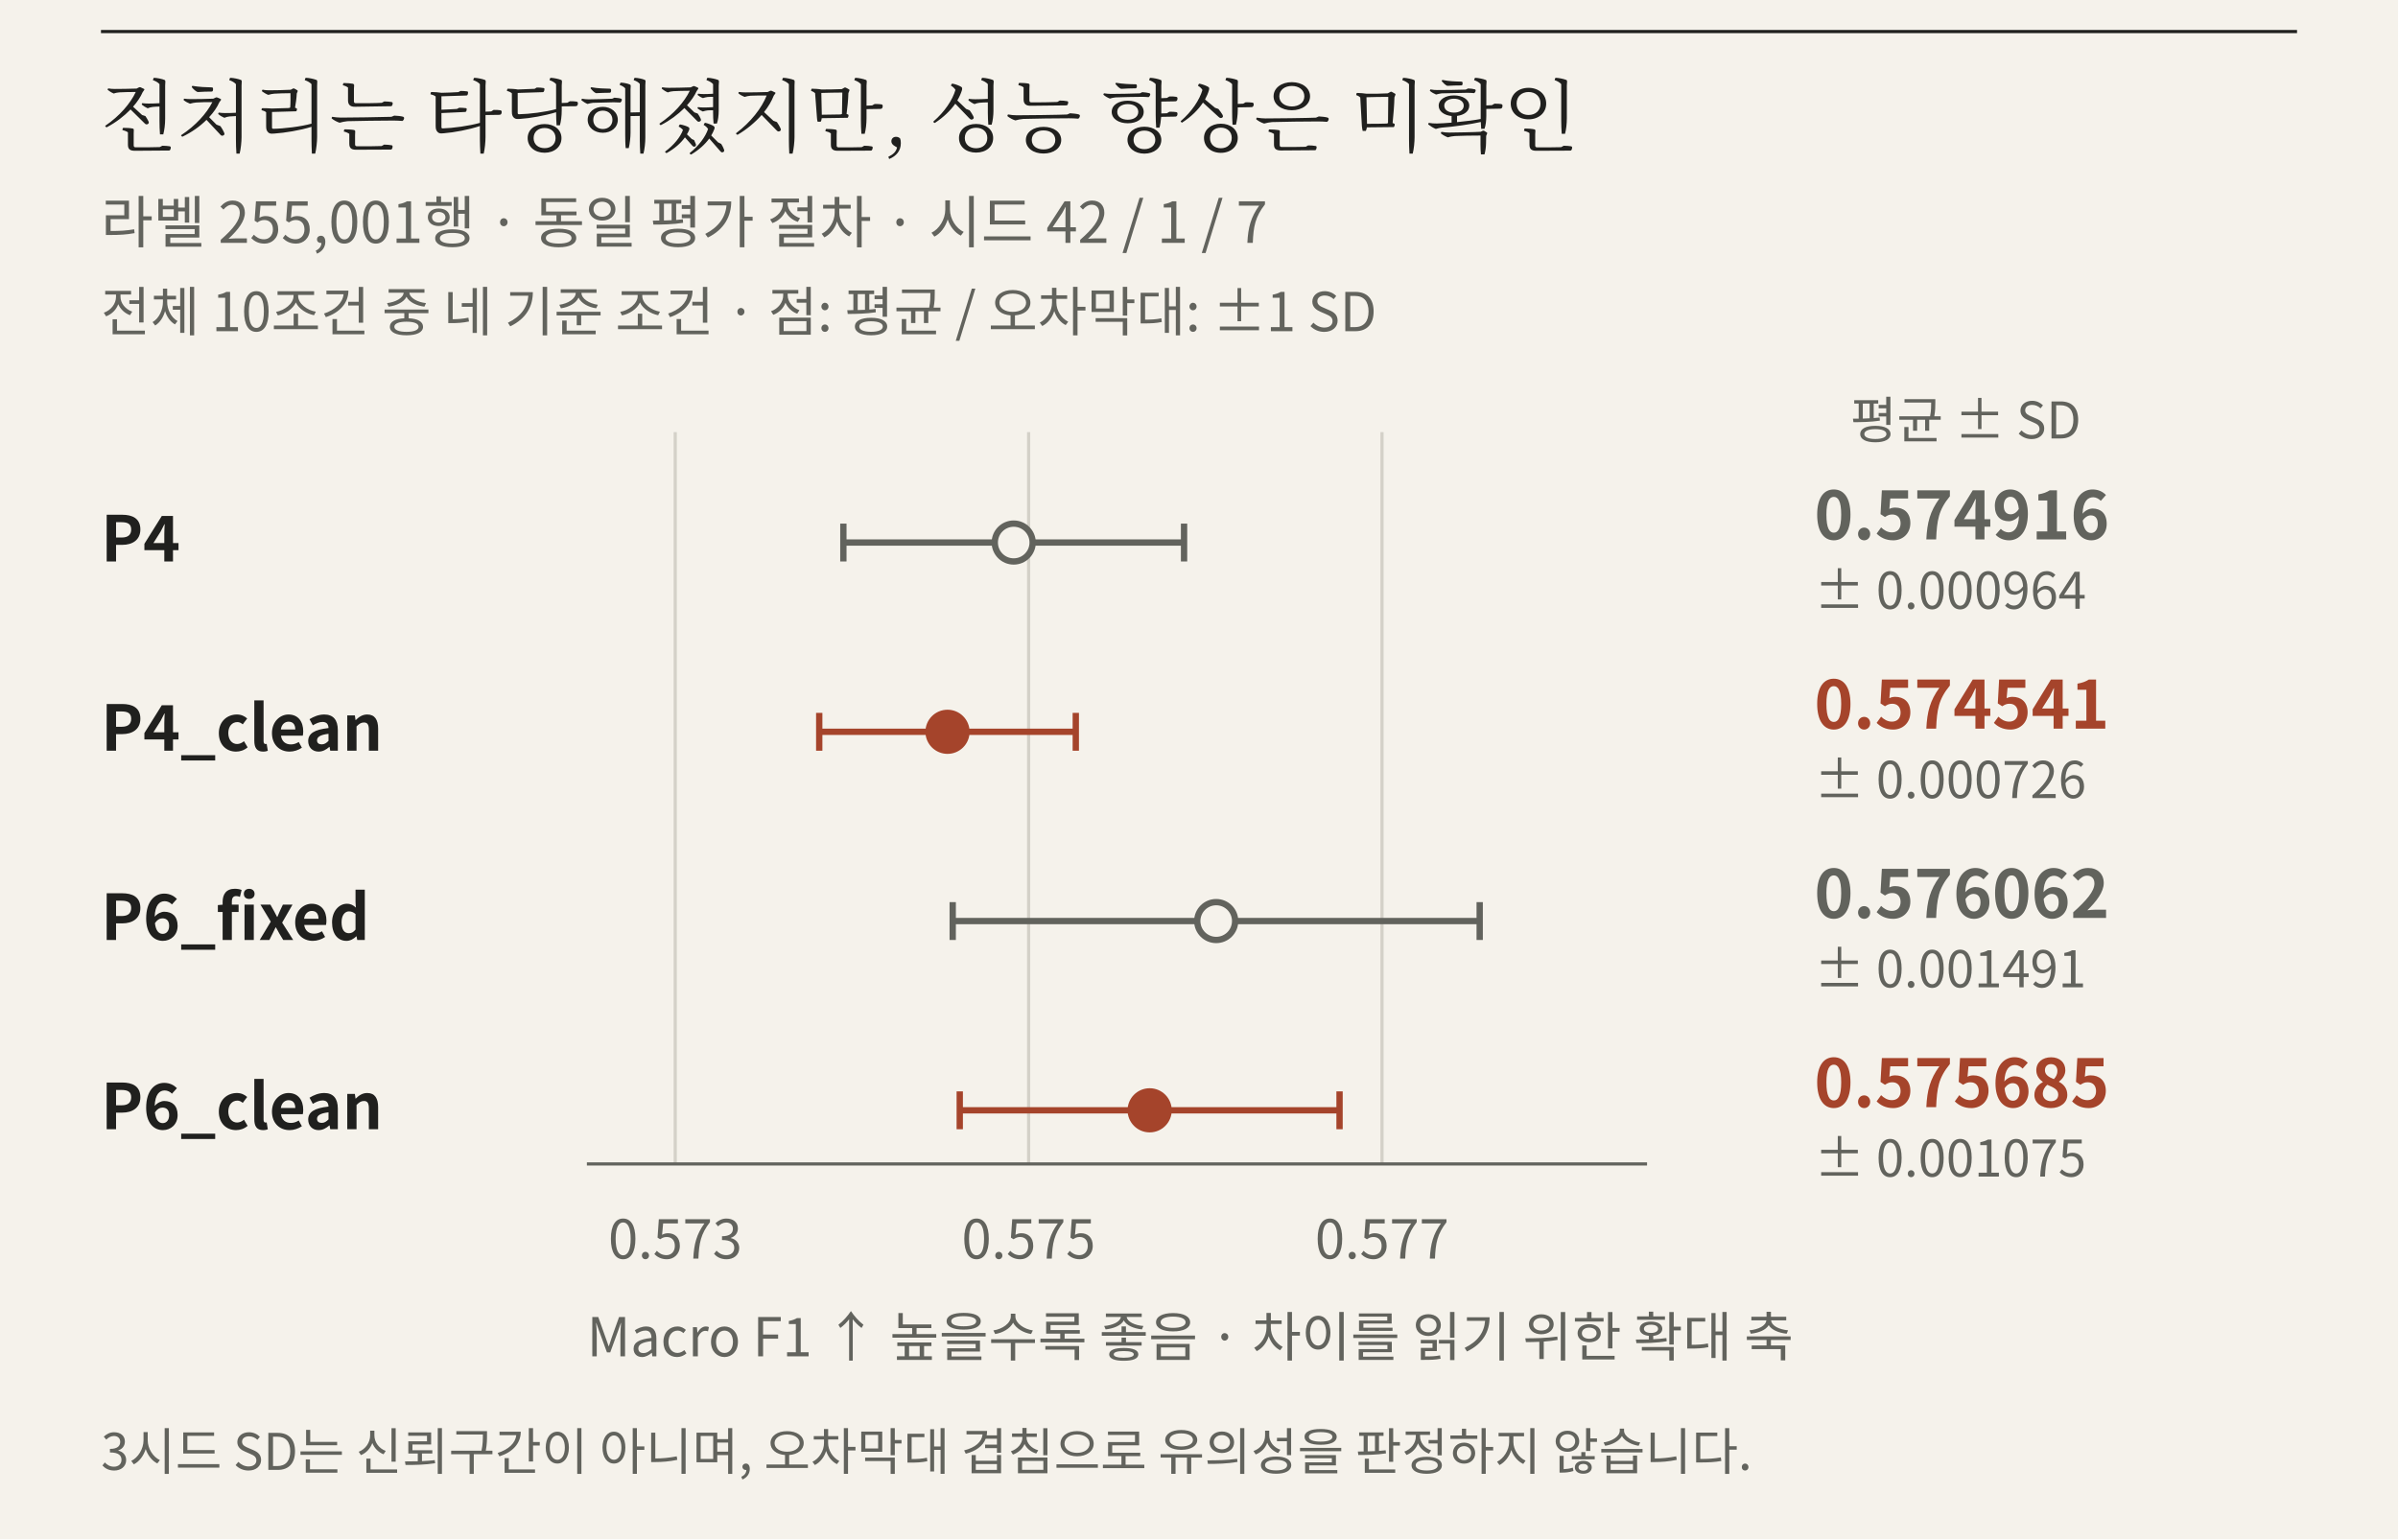
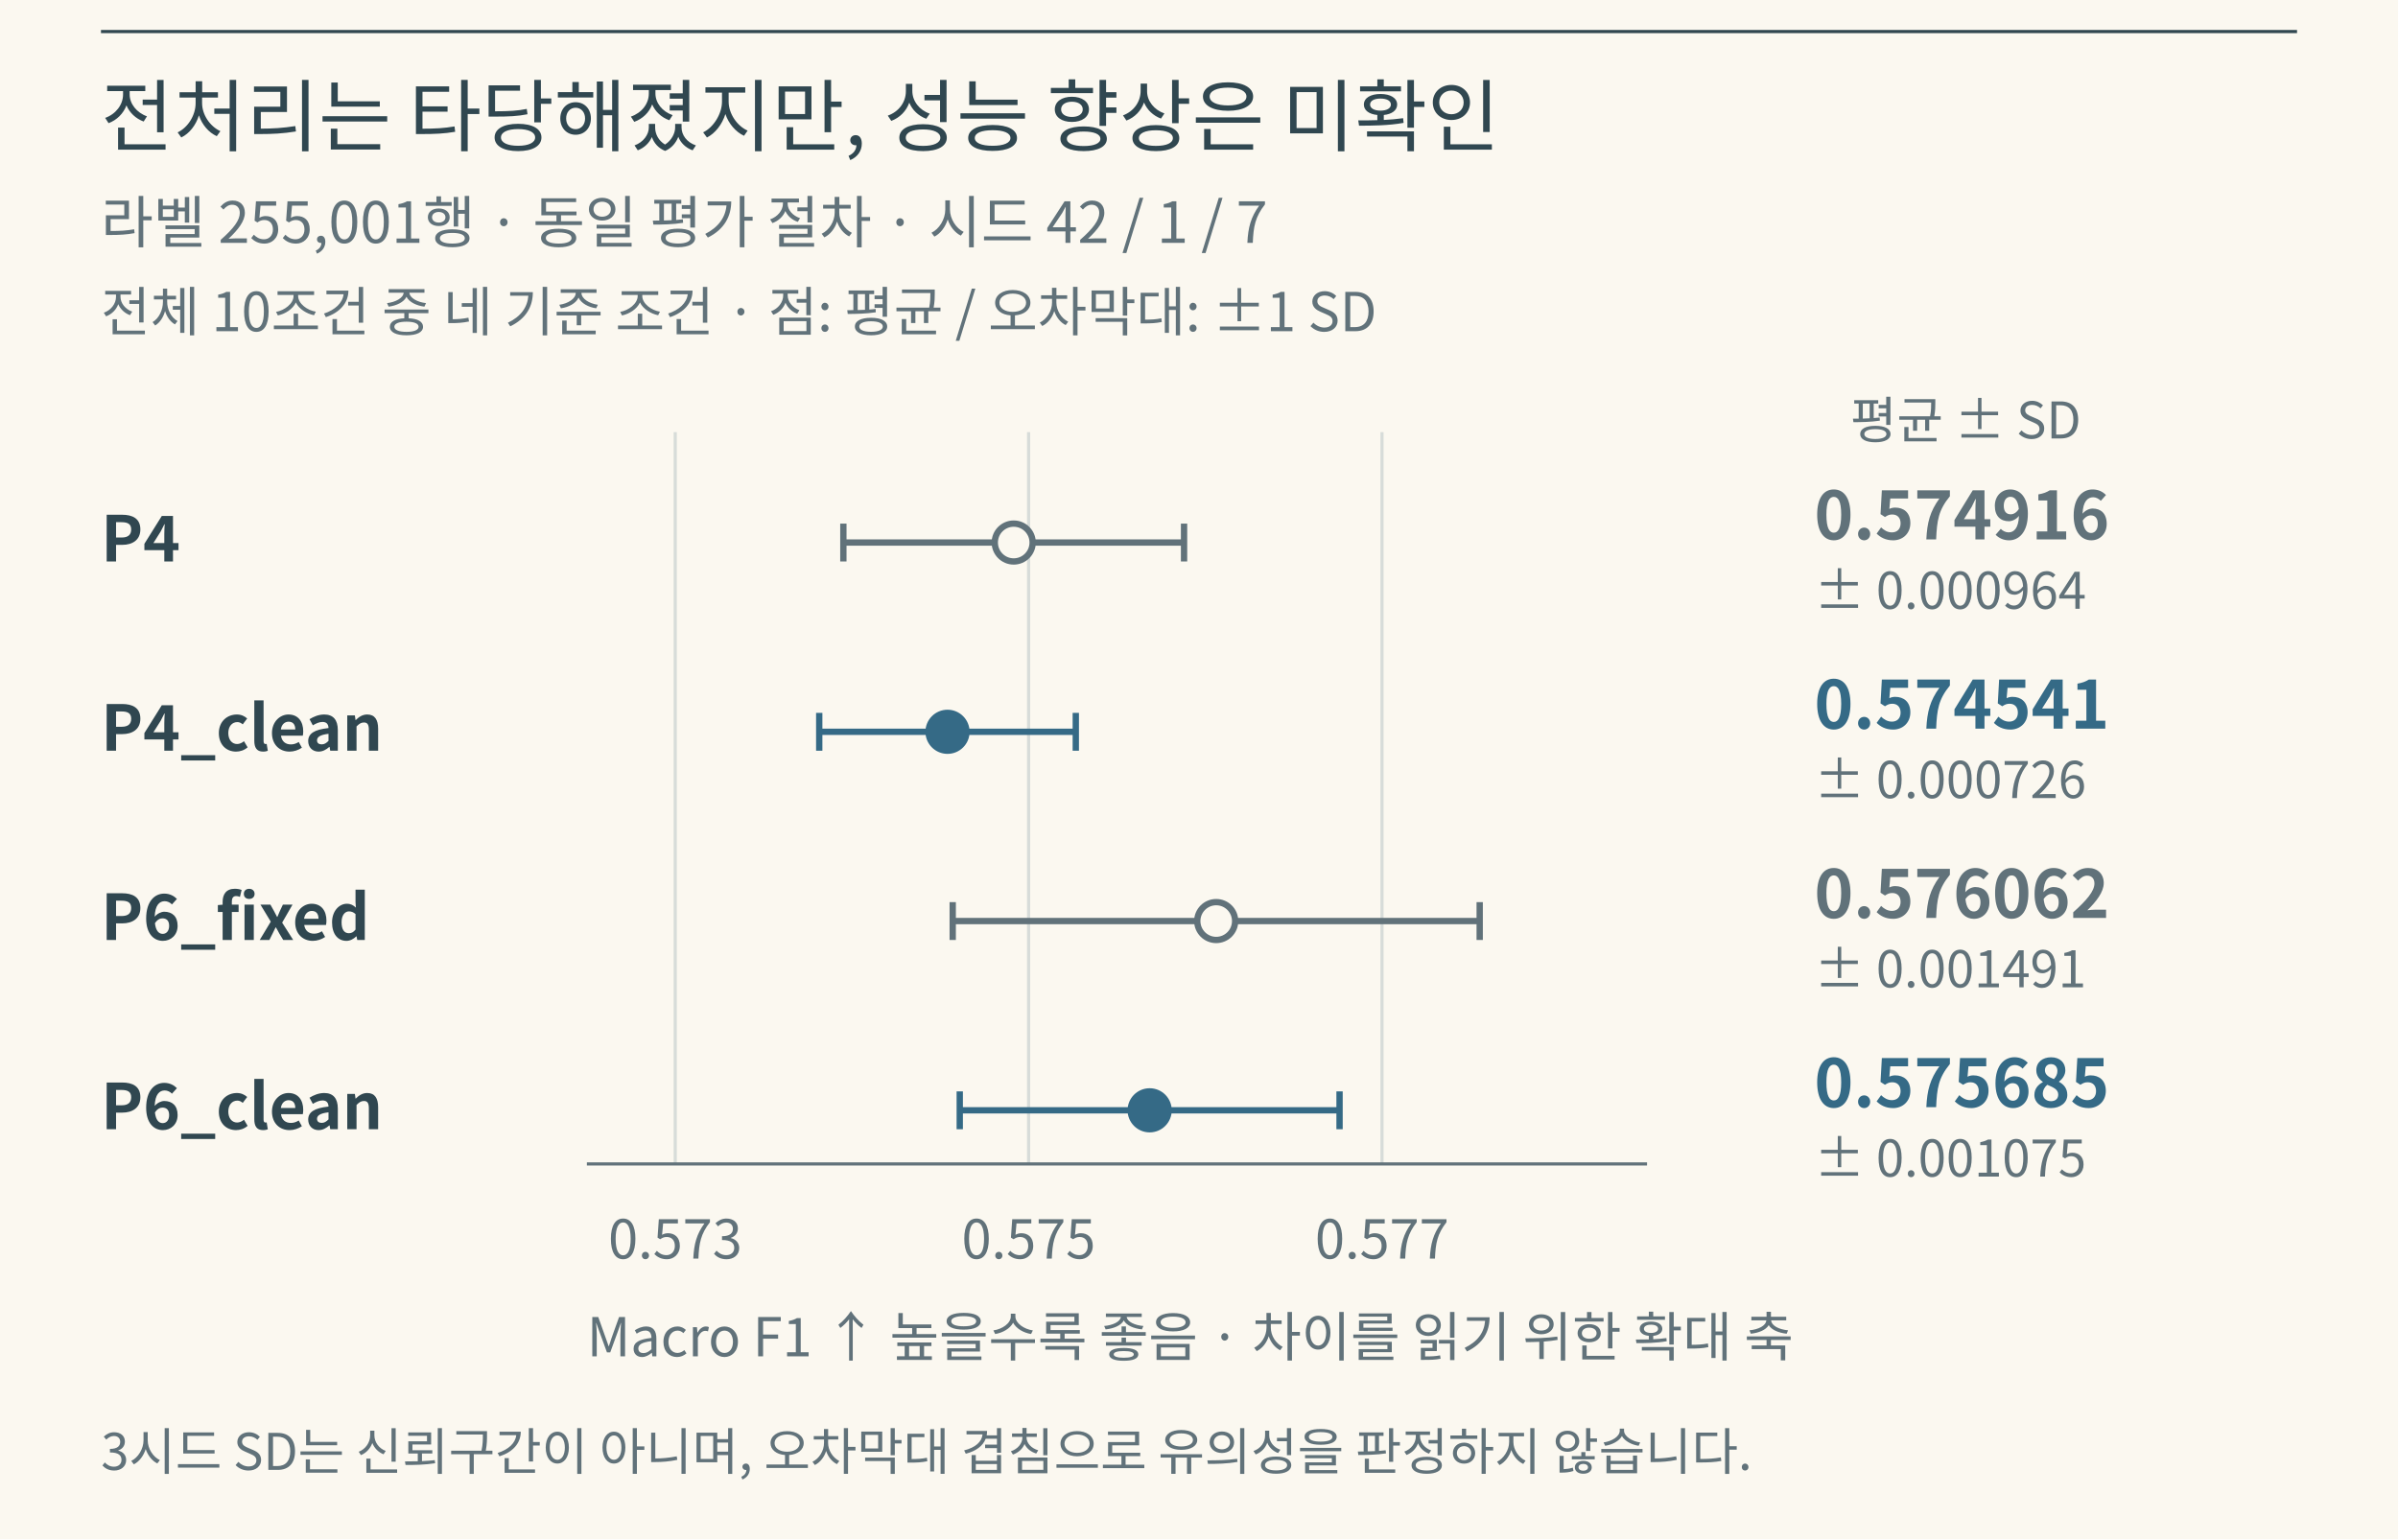
<svg xmlns="http://www.w3.org/2000/svg" width="1600" height="1027.368" viewBox="0 0 760 488" role="img" aria-labelledby="title desc">
  <style>text{font-family:"Noto Sans CJK KR","Malgun Gothic","Apple SD Gothic Neo",sans-serif;font-variant-numeric:tabular-nums}</style>
-   <rect width="760" height="488" fill="#F5F2EB" />
-   <line x1="32" y1="10" x2="728" y2="10" stroke="#20201E" stroke-width="1" />
-   <text x="32.000" y="46.000" font-size="25" fill="#20201E" font-weight="500" text-anchor="start" style="font-family:Noto Serif CJK KR, Nanum Myeongjo, Batang, serif">전처리는 타당해졌지만, 성능 향상은 미확인</text>
-   <text x="32.000" y="77.000" font-size="18" fill="#62635D" font-weight="400" text-anchor="start">라벨 255,001행 · 동일 평가 절차 · 시드 42 / 1 / 7</text>
-   <text x="32.000" y="105.000" font-size="17" fill="#62635D" font-weight="400" text-anchor="start">전체 10조건 중 네 기준 조건 · 점: 평균 / 오차막대: ±1 SD</text>
-   <line x1="214.000" y1="137.000" x2="214.000" y2="369.000" stroke="#D4D1C8" stroke-width="1" />
-   <text x="214.000" y="399.000" font-size="17" fill="#62635D" font-weight="400" text-anchor="middle">0.573</text>
-   <line x1="326.000" y1="137.000" x2="326.000" y2="369.000" stroke="#D4D1C8" stroke-width="1" />
-   <text x="326.000" y="399.000" font-size="17" fill="#62635D" font-weight="400" text-anchor="middle">0.575</text>
-   <line x1="438.000" y1="137.000" x2="438.000" y2="369.000" stroke="#D4D1C8" stroke-width="1" />
-   <text x="438.000" y="399.000" font-size="17" fill="#62635D" font-weight="400" text-anchor="middle">0.577</text>
-   <text x="623.000" y="139.000" font-size="16" fill="#62635D" font-weight="400" text-anchor="middle">평균 ± SD</text>
-   <text x="32.000" y="178.000" font-size="20" fill="#20201E" font-weight="600" text-anchor="start">P4</text>
-   <line x1="267.288" y1="172.000" x2="375.266" y2="172.000" stroke="#62635D" stroke-width="2" />
-   <line x1="267.288" y1="166.000" x2="267.288" y2="178.000" stroke="#62635D" stroke-width="2" />
-   <line x1="375.266" y1="166.000" x2="375.266" y2="178.000" stroke="#62635D" stroke-width="2" />
-   <circle cx="321.277" cy="172.000" r="6" fill="#F5F2EB" stroke="#62635D" stroke-width="2" />
-   <text x="575.000" y="171.000" font-size="21" fill="#62635D" font-weight="600" text-anchor="start">0.574916</text>
-   <text x="575.000" y="193.000" font-size="16" fill="#62635D" font-weight="400" text-anchor="start">± 0.000964</text>
-   <text x="32.000" y="238.000" font-size="20" fill="#20201E" font-weight="600" text-anchor="start">P4_clean</text>
-   <line x1="259.641" y1="232.000" x2="340.951" y2="232.000" stroke="#A5442B" stroke-width="2" />
-   <line x1="259.641" y1="226.000" x2="259.641" y2="238.000" stroke="#A5442B" stroke-width="2" />
-   <line x1="340.951" y1="226.000" x2="340.951" y2="238.000" stroke="#A5442B" stroke-width="2" />
-   <circle cx="300.296" cy="232.000" r="6" fill="#A5442B" stroke="#A5442B" stroke-width="2" />
-   <text x="575.000" y="231.000" font-size="21" fill="#A5442B" font-weight="600" text-anchor="start">0.574541</text>
-   <text x="575.000" y="253.000" font-size="16" fill="#62635D" font-weight="400" text-anchor="start">± 0.000726</text>
-   <text x="32.000" y="298.000" font-size="20" fill="#20201E" font-weight="600" text-anchor="start">P6_fixed</text>
-   <line x1="301.946" y1="292.000" x2="468.960" y2="292.000" stroke="#62635D" stroke-width="2" />
-   <line x1="301.946" y1="286.000" x2="301.946" y2="298.000" stroke="#62635D" stroke-width="2" />
-   <line x1="468.960" y1="286.000" x2="468.960" y2="298.000" stroke="#62635D" stroke-width="2" />
-   <circle cx="385.453" cy="292.000" r="6" fill="#F5F2EB" stroke="#62635D" stroke-width="2" />
-   <text x="575.000" y="291.000" font-size="21" fill="#62635D" font-weight="600" text-anchor="start">0.576062</text>
-   <text x="575.000" y="313.000" font-size="16" fill="#62635D" font-weight="400" text-anchor="start">± 0.001491</text>
-   <text x="32.000" y="358.000" font-size="20" fill="#20201E" font-weight="600" text-anchor="start">P6_clean</text>
-   <line x1="304.174" y1="352.000" x2="424.546" y2="352.000" stroke="#A5442B" stroke-width="2" />
-   <line x1="304.174" y1="346.000" x2="304.174" y2="358.000" stroke="#A5442B" stroke-width="2" />
-   <line x1="424.546" y1="346.000" x2="424.546" y2="358.000" stroke="#A5442B" stroke-width="2" />
-   <circle cx="364.360" cy="352.000" r="6" fill="#A5442B" stroke="#A5442B" stroke-width="2" />
-   <text x="575.000" y="351.000" font-size="21" fill="#A5442B" font-weight="600" text-anchor="start">0.575685</text>
-   <text x="575.000" y="373.000" font-size="16" fill="#62635D" font-weight="400" text-anchor="start">± 0.001075</text>
-   <line x1="186.000" y1="369.000" x2="522.000" y2="369.000" stroke="#62635D" stroke-width="1" />
-   <text x="186.000" y="430.000" font-size="17" fill="#62635D" font-weight="400" text-anchor="start">Macro F1 ↑ 높을수록 좋음 · 차이를 읽기 위한 확대 축</text>
-   <text x="32.000" y="466.000" font-size="16" fill="#62635D" font-weight="400" text-anchor="start">3시드 SD는 신뢰구간이 아니며, 오차막대 겹침으로 유의성을 판정하지 않습니다.</text>
+   <rect width="760" height="488" fill="#FBF8F0" />
+   <line x1="32" y1="10" x2="728" y2="10" stroke="#304750" stroke-width="1" />
+   <text x="32.000" y="46.000" font-size="25" fill="#304750" font-weight="500" text-anchor="start" style="font-family:Noto Sans CJK KR, Malgun Gothic, Apple SD Gothic Neo, sans-serif">전처리는 타당해졌지만, 성능 향상은 미확인</text>
+   <text x="32.000" y="77.000" font-size="18" fill="#61727A" font-weight="400" text-anchor="start">라벨 255,001행 · 동일 평가 절차 · 시드 42 / 1 / 7</text>
+   <text x="32.000" y="105.000" font-size="17" fill="#61727A" font-weight="400" text-anchor="start">전체 10조건 중 네 기준 조건 · 점: 평균 / 오차막대: ±1 SD</text>
+   <line x1="214.000" y1="137.000" x2="214.000" y2="369.000" stroke="#D7DCD9" stroke-width="1" />
+   <text x="214.000" y="399.000" font-size="17" fill="#61727A" font-weight="400" text-anchor="middle">0.573</text>
+   <line x1="326.000" y1="137.000" x2="326.000" y2="369.000" stroke="#D7DCD9" stroke-width="1" />
+   <text x="326.000" y="399.000" font-size="17" fill="#61727A" font-weight="400" text-anchor="middle">0.575</text>
+   <line x1="438.000" y1="137.000" x2="438.000" y2="369.000" stroke="#D7DCD9" stroke-width="1" />
+   <text x="438.000" y="399.000" font-size="17" fill="#61727A" font-weight="400" text-anchor="middle">0.577</text>
+   <text x="623.000" y="139.000" font-size="16" fill="#61727A" font-weight="400" text-anchor="middle">평균 ± SD</text>
+   <text x="32.000" y="178.000" font-size="20" fill="#304750" font-weight="600" text-anchor="start">P4</text>
+   <line x1="267.288" y1="172.000" x2="375.266" y2="172.000" stroke="#61727A" stroke-width="2" />
+   <line x1="267.288" y1="166.000" x2="267.288" y2="178.000" stroke="#61727A" stroke-width="2" />
+   <line x1="375.266" y1="166.000" x2="375.266" y2="178.000" stroke="#61727A" stroke-width="2" />
+   <circle cx="321.277" cy="172.000" r="6" fill="#FBF8F0" stroke="#61727A" stroke-width="2" />
+   <text x="575.000" y="171.000" font-size="21" fill="#61727A" font-weight="600" text-anchor="start">0.574916</text>
+   <text x="575.000" y="193.000" font-size="16" fill="#61727A" font-weight="400" text-anchor="start">± 0.000964</text>
+   <text x="32.000" y="238.000" font-size="20" fill="#304750" font-weight="600" text-anchor="start">P4_clean</text>
+   <line x1="259.641" y1="232.000" x2="340.951" y2="232.000" stroke="#356A86" stroke-width="2" />
+   <line x1="259.641" y1="226.000" x2="259.641" y2="238.000" stroke="#356A86" stroke-width="2" />
+   <line x1="340.951" y1="226.000" x2="340.951" y2="238.000" stroke="#356A86" stroke-width="2" />
+   <circle cx="300.296" cy="232.000" r="6" fill="#356A86" stroke="#356A86" stroke-width="2" />
+   <text x="575.000" y="231.000" font-size="21" fill="#356A86" font-weight="600" text-anchor="start">0.574541</text>
+   <text x="575.000" y="253.000" font-size="16" fill="#61727A" font-weight="400" text-anchor="start">± 0.000726</text>
+   <text x="32.000" y="298.000" font-size="20" fill="#304750" font-weight="600" text-anchor="start">P6_fixed</text>
+   <line x1="301.946" y1="292.000" x2="468.960" y2="292.000" stroke="#61727A" stroke-width="2" />
+   <line x1="301.946" y1="286.000" x2="301.946" y2="298.000" stroke="#61727A" stroke-width="2" />
+   <line x1="468.960" y1="286.000" x2="468.960" y2="298.000" stroke="#61727A" stroke-width="2" />
+   <circle cx="385.453" cy="292.000" r="6" fill="#FBF8F0" stroke="#61727A" stroke-width="2" />
+   <text x="575.000" y="291.000" font-size="21" fill="#61727A" font-weight="600" text-anchor="start">0.576062</text>
+   <text x="575.000" y="313.000" font-size="16" fill="#61727A" font-weight="400" text-anchor="start">± 0.001491</text>
+   <text x="32.000" y="358.000" font-size="20" fill="#304750" font-weight="600" text-anchor="start">P6_clean</text>
+   <line x1="304.174" y1="352.000" x2="424.546" y2="352.000" stroke="#356A86" stroke-width="2" />
+   <line x1="304.174" y1="346.000" x2="304.174" y2="358.000" stroke="#356A86" stroke-width="2" />
+   <line x1="424.546" y1="346.000" x2="424.546" y2="358.000" stroke="#356A86" stroke-width="2" />
+   <circle cx="364.360" cy="352.000" r="6" fill="#356A86" stroke="#356A86" stroke-width="2" />
+   <text x="575.000" y="351.000" font-size="21" fill="#356A86" font-weight="600" text-anchor="start">0.575685</text>
+   <text x="575.000" y="373.000" font-size="16" fill="#61727A" font-weight="400" text-anchor="start">± 0.001075</text>
+   <line x1="186.000" y1="369.000" x2="522.000" y2="369.000" stroke="#61727A" stroke-width="1" />
+   <text x="186.000" y="430.000" font-size="17" fill="#61727A" font-weight="400" text-anchor="start">Macro F1 ↑ 높을수록 좋음 · 차이를 읽기 위한 확대 축</text>
+   <text x="32.000" y="466.000" font-size="16" fill="#61727A" font-weight="400" text-anchor="start">3시드 SD는 신뢰구간이 아니며, 오차막대 겹침으로 유의성을 판정하지 않습니다.</text>
</svg>
